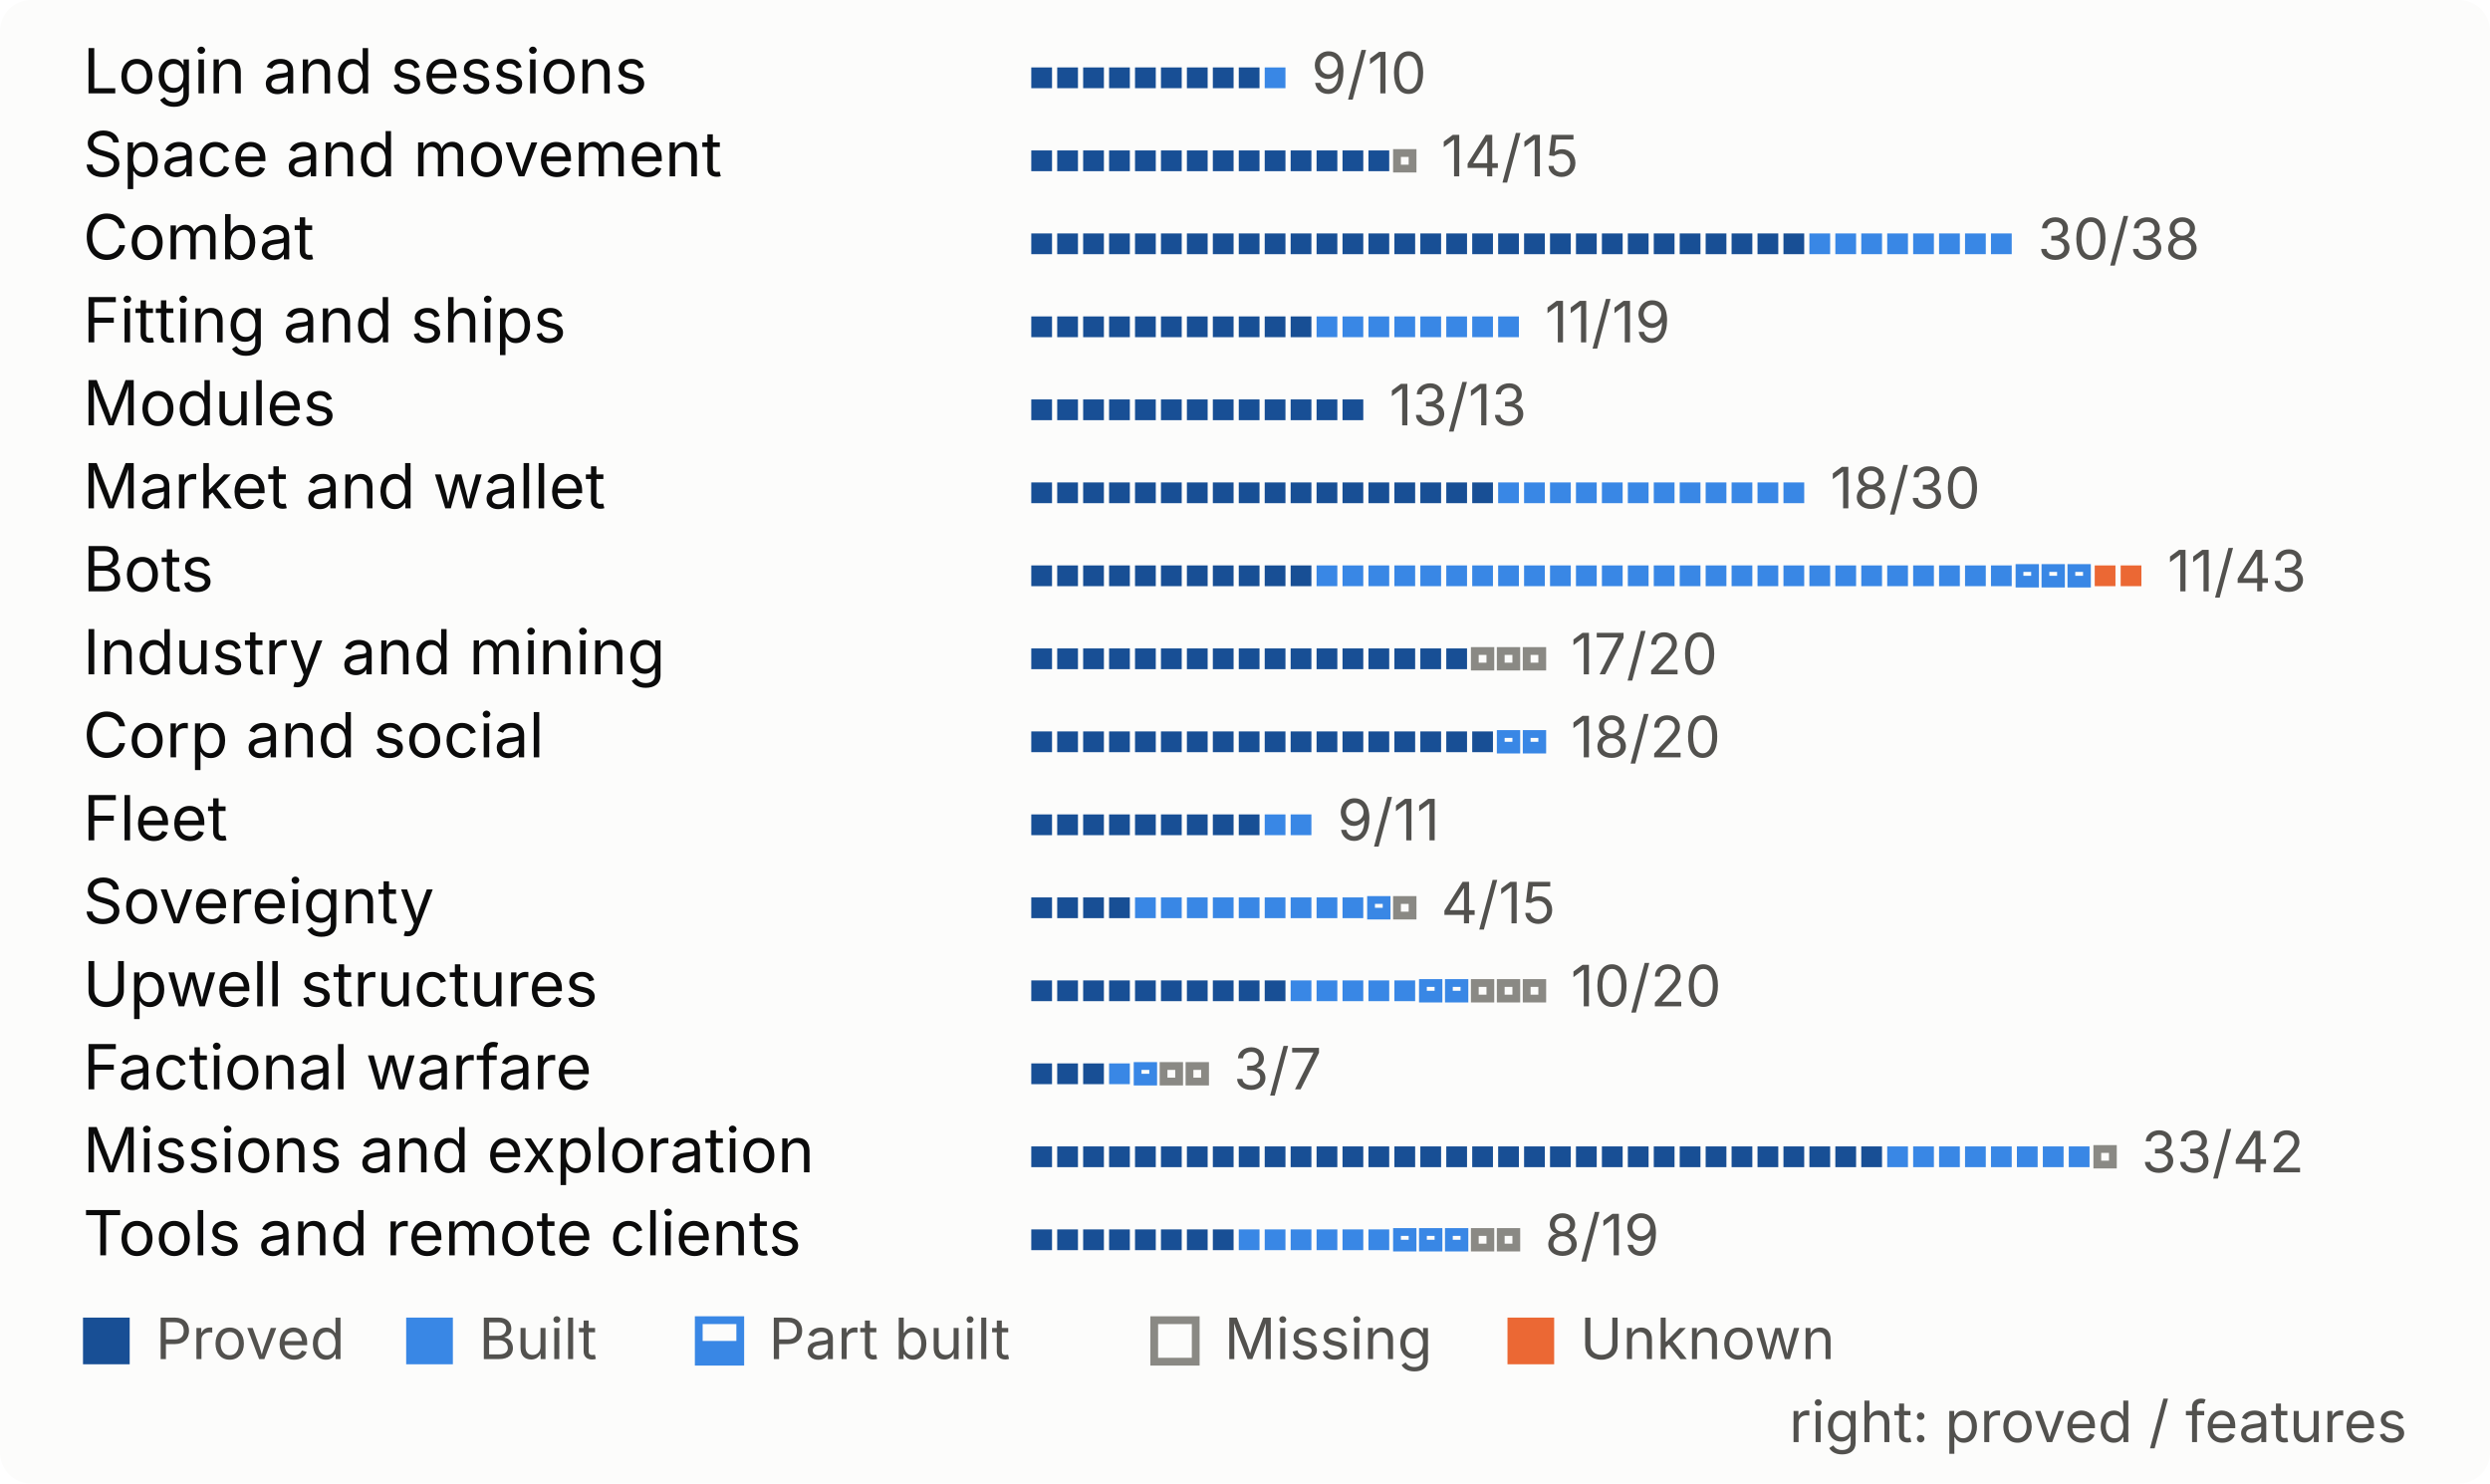
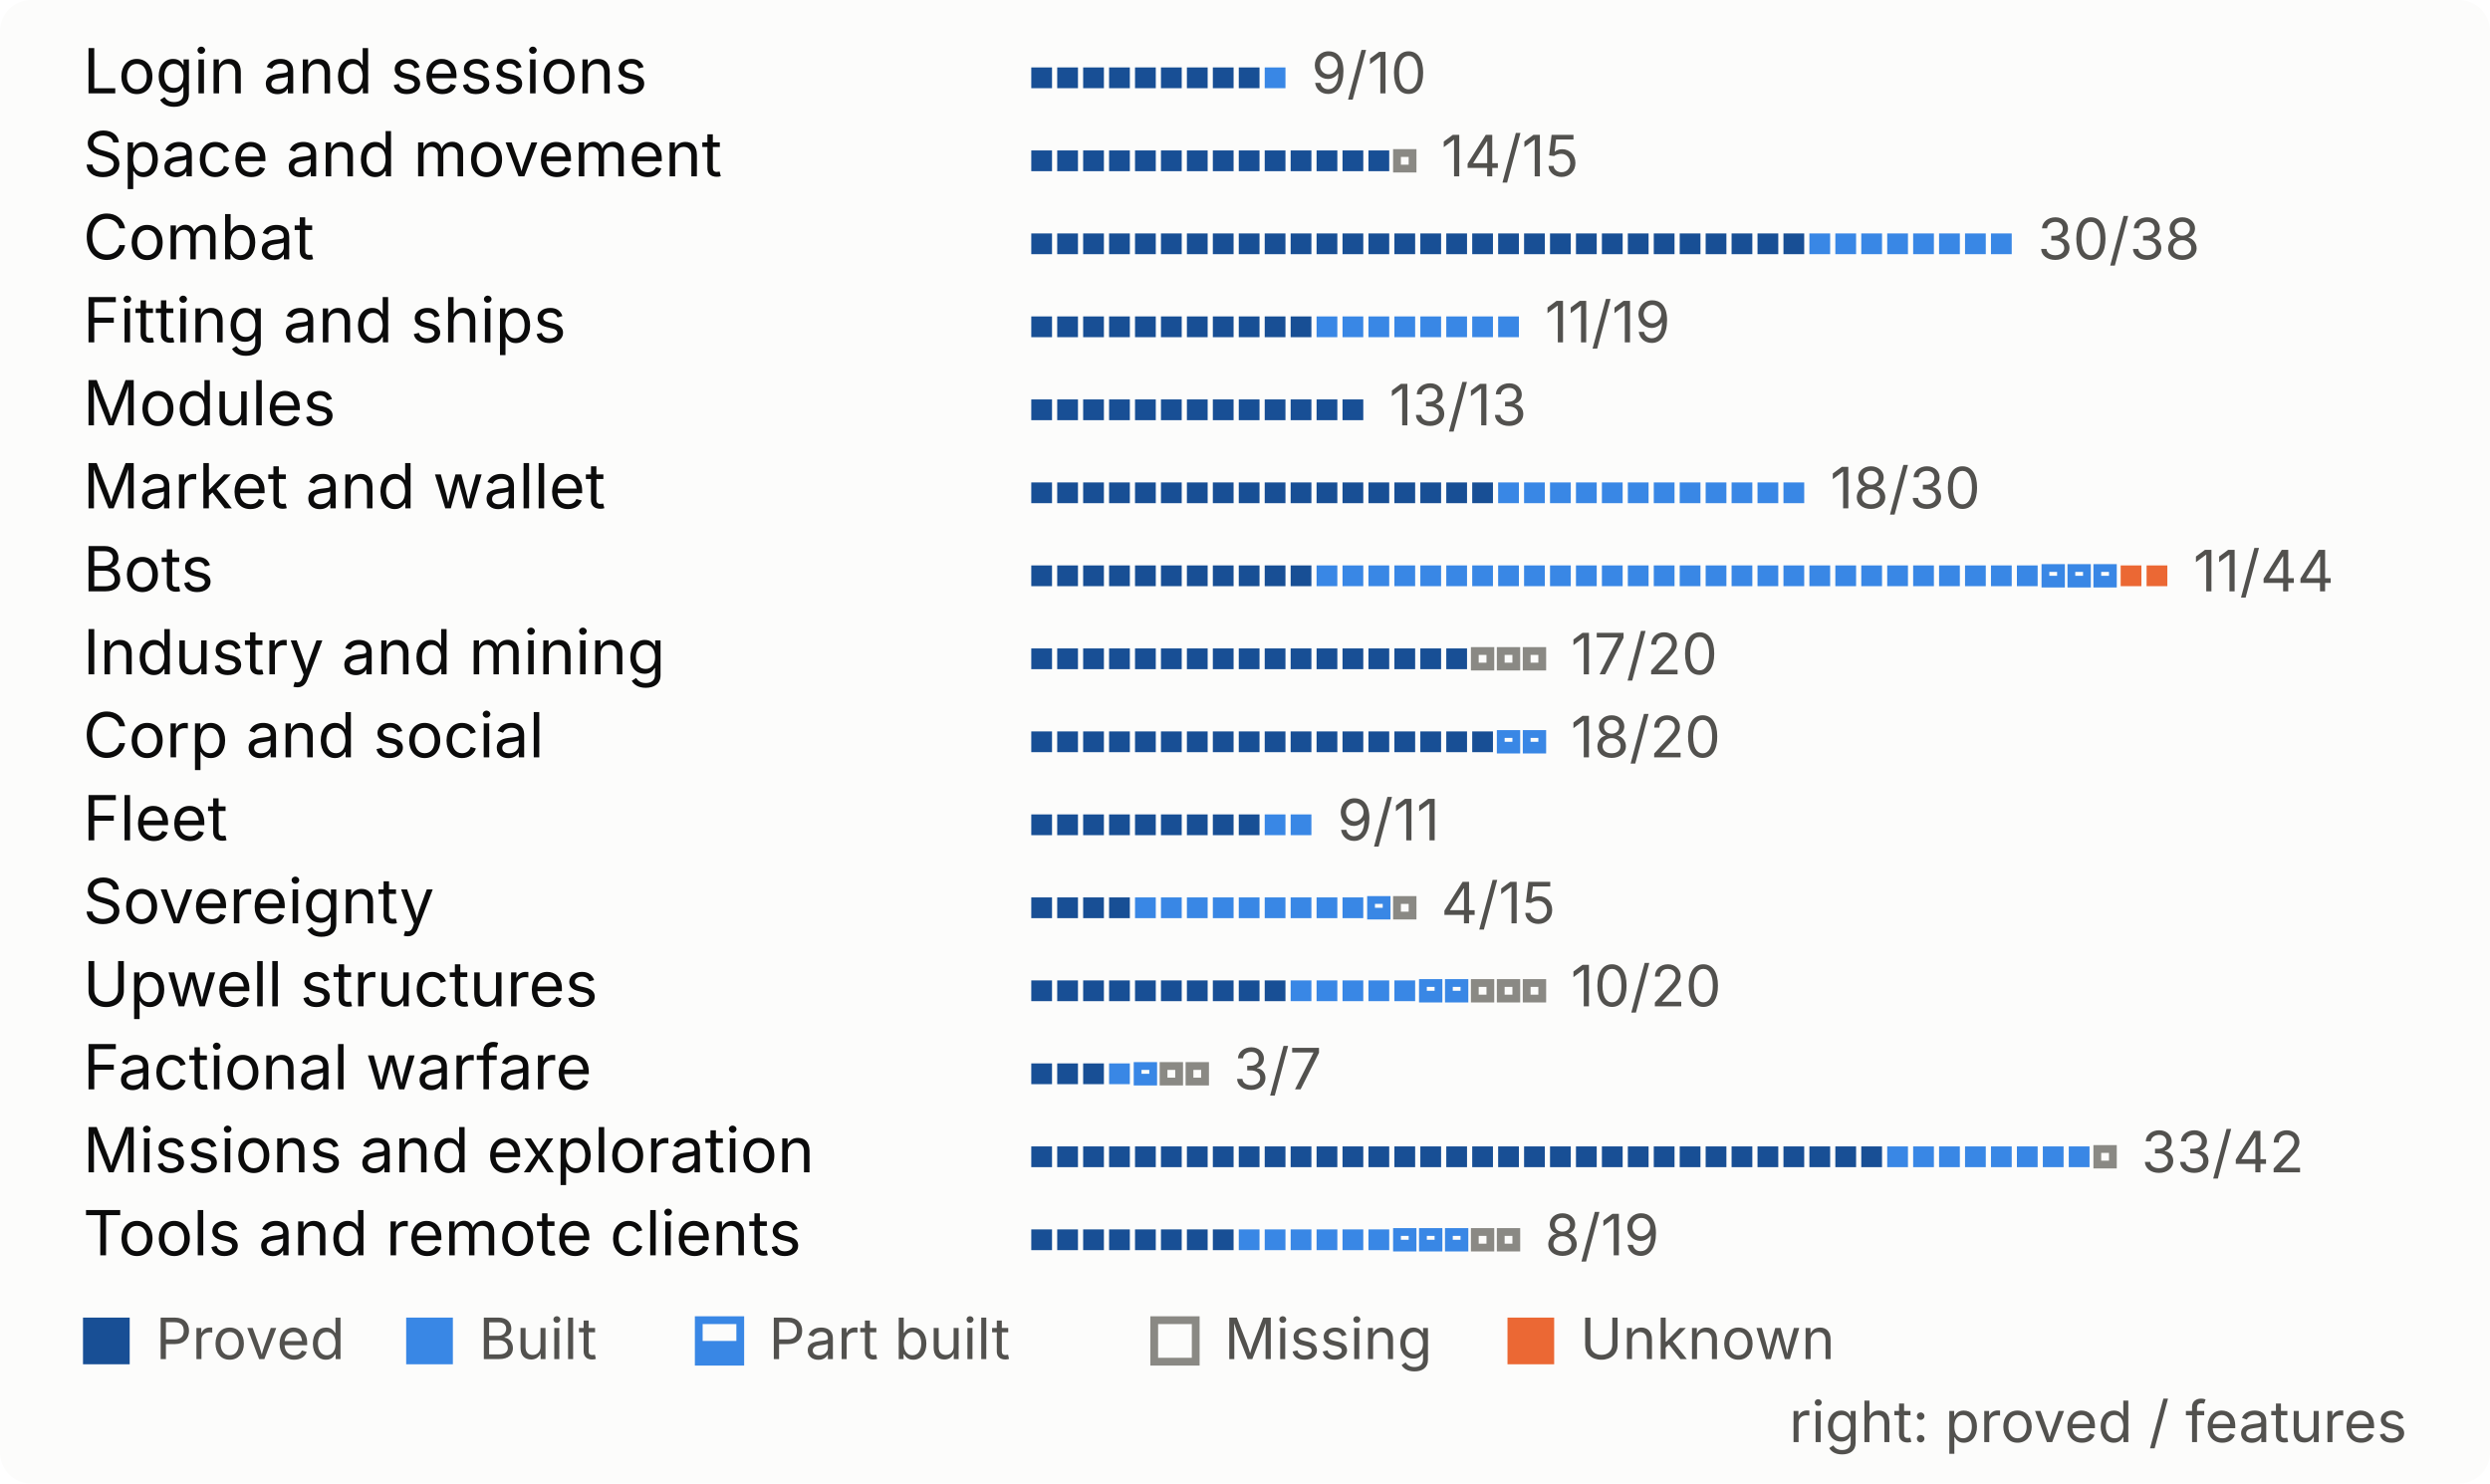
<svg xmlns="http://www.w3.org/2000/svg" width="480" height="286" viewBox="0 0 480 286" role="img" aria-label="Progress by system, one mark per feature">
  <style>
.bg{fill:#fcfcfb}.t{fill:#0b0b0b}.s{fill:#52514e}.rule{fill:#e1e0d9}
.proved{fill:#184f95}.built{fill:#3987e5}.unknown{fill:#eb6834}
.part-o{fill:none;stroke:#3987e5;stroke-width:1.5}.part-f{fill:#3987e5}
.missing{fill:none;stroke:#8a8984;stroke-width:1.5}
.pass{fill:#184f95}.fail{fill:#eb6834}.none{fill:none;stroke:#8a8984;stroke-width:1.5}
@media (prefers-color-scheme:dark){
.bg{fill:#1a1a19}.t{fill:#f0efec}.s{fill:#c3c2b7}.rule{fill:#383835}
.proved{fill:#86b6ef}.built{fill:#3987e5}.unknown{fill:#d95926}
.part-o{stroke:#3987e5}.part-f{fill:#3987e5}
.missing{stroke:#8d8c85}
.pass{fill:#86b6ef}.fail{fill:#d95926}.none{stroke:#8d8c85}
}
text{font-family:system-ui,-apple-system,"Segoe UI",sans-serif;font-size:12px}
.big{font-size:26px;font-weight:600}.b{font-weight:600}.xs{font-size:11px}
</style>
  <rect width="480" height="286" rx="6" class="bg" />
  <text x="16.0" y="18.0" class="t">Login and sessions</text>
  <rect x="198.8" y="13.0" width="4" height="4" class="proved" />
  <rect x="203.8" y="13.0" width="4" height="4" class="proved" />
  <rect x="208.8" y="13.0" width="4" height="4" class="proved" />
  <rect x="213.8" y="13.0" width="4" height="4" class="proved" />
  <rect x="218.8" y="13.0" width="4" height="4" class="proved" />
  <rect x="223.8" y="13.0" width="4" height="4" class="proved" />
  <rect x="228.8" y="13.0" width="4" height="4" class="proved" />
  <rect x="233.8" y="13.0" width="4" height="4" class="proved" />
  <rect x="238.8" y="13.0" width="4" height="4" class="proved" />
  <rect x="243.8" y="13.0" width="4" height="4" class="built" />
  <text x="252.8" y="18.0" class="s xs">9/10</text>
  <text x="16.0" y="34.0" class="t">Space and movement</text>
  <rect x="198.8" y="29.0" width="4" height="4" class="proved" />
  <rect x="203.8" y="29.0" width="4" height="4" class="proved" />
  <rect x="208.8" y="29.0" width="4" height="4" class="proved" />
  <rect x="213.8" y="29.0" width="4" height="4" class="proved" />
  <rect x="218.8" y="29.0" width="4" height="4" class="proved" />
  <rect x="223.8" y="29.0" width="4" height="4" class="proved" />
  <rect x="228.8" y="29.0" width="4" height="4" class="proved" />
  <rect x="233.8" y="29.0" width="4" height="4" class="proved" />
  <rect x="238.8" y="29.0" width="4" height="4" class="proved" />
  <rect x="243.8" y="29.0" width="4" height="4" class="proved" />
  <rect x="248.8" y="29.0" width="4" height="4" class="proved" />
  <rect x="253.8" y="29.0" width="4" height="4" class="proved" />
  <rect x="258.8" y="29.0" width="4" height="4" class="proved" />
  <rect x="263.8" y="29.0" width="4" height="4" class="proved" />
  <rect x="269.3" y="29.5" width="3" height="3" fill="none" class="missing" />
  <text x="277.8" y="34.0" class="s xs">14/15</text>
  <text x="16.0" y="50.0" class="t">Combat</text>
  <rect x="198.8" y="45.0" width="4" height="4" class="proved" />
  <rect x="203.8" y="45.0" width="4" height="4" class="proved" />
  <rect x="208.8" y="45.0" width="4" height="4" class="proved" />
  <rect x="213.8" y="45.0" width="4" height="4" class="proved" />
  <rect x="218.8" y="45.0" width="4" height="4" class="proved" />
  <rect x="223.8" y="45.0" width="4" height="4" class="proved" />
  <rect x="228.8" y="45.0" width="4" height="4" class="proved" />
  <rect x="233.8" y="45.0" width="4" height="4" class="proved" />
  <rect x="238.8" y="45.0" width="4" height="4" class="proved" />
  <rect x="243.8" y="45.0" width="4" height="4" class="proved" />
  <rect x="248.8" y="45.0" width="4" height="4" class="proved" />
  <rect x="253.8" y="45.0" width="4" height="4" class="proved" />
  <rect x="258.8" y="45.0" width="4" height="4" class="proved" />
  <rect x="263.8" y="45.0" width="4" height="4" class="proved" />
  <rect x="268.8" y="45.0" width="4" height="4" class="proved" />
  <rect x="273.8" y="45.0" width="4" height="4" class="proved" />
  <rect x="278.8" y="45.0" width="4" height="4" class="proved" />
  <rect x="283.8" y="45.0" width="4" height="4" class="proved" />
  <rect x="288.8" y="45.0" width="4" height="4" class="proved" />
  <rect x="293.8" y="45.0" width="4" height="4" class="proved" />
  <rect x="298.8" y="45.0" width="4" height="4" class="proved" />
  <rect x="303.8" y="45.0" width="4" height="4" class="proved" />
  <rect x="308.8" y="45.0" width="4" height="4" class="proved" />
  <rect x="313.8" y="45.0" width="4" height="4" class="proved" />
  <rect x="318.8" y="45.0" width="4" height="4" class="proved" />
  <rect x="323.8" y="45.0" width="4" height="4" class="proved" />
  <rect x="328.8" y="45.0" width="4" height="4" class="proved" />
  <rect x="333.8" y="45.0" width="4" height="4" class="proved" />
  <rect x="338.8" y="45.0" width="4" height="4" class="proved" />
  <rect x="343.8" y="45.0" width="4" height="4" class="proved" />
  <rect x="348.8" y="45.0" width="4" height="4" class="built" />
  <rect x="353.8" y="45.0" width="4" height="4" class="built" />
  <rect x="358.8" y="45.0" width="4" height="4" class="built" />
  <rect x="363.8" y="45.0" width="4" height="4" class="built" />
  <rect x="368.8" y="45.0" width="4" height="4" class="built" />
  <rect x="373.8" y="45.0" width="4" height="4" class="built" />
  <rect x="378.8" y="45.0" width="4" height="4" class="built" />
  <rect x="383.8" y="45.0" width="4" height="4" class="built" />
  <text x="392.8" y="50.0" class="s xs">30/38</text>
  <text x="16.0" y="66.0" class="t">Fitting and ships</text>
  <rect x="198.8" y="61.0" width="4" height="4" class="proved" />
  <rect x="203.8" y="61.0" width="4" height="4" class="proved" />
  <rect x="208.8" y="61.0" width="4" height="4" class="proved" />
  <rect x="213.8" y="61.0" width="4" height="4" class="proved" />
  <rect x="218.8" y="61.0" width="4" height="4" class="proved" />
  <rect x="223.8" y="61.0" width="4" height="4" class="proved" />
  <rect x="228.8" y="61.0" width="4" height="4" class="proved" />
  <rect x="233.8" y="61.0" width="4" height="4" class="proved" />
  <rect x="238.8" y="61.0" width="4" height="4" class="proved" />
  <rect x="243.8" y="61.0" width="4" height="4" class="proved" />
  <rect x="248.8" y="61.0" width="4" height="4" class="proved" />
  <rect x="253.8" y="61.0" width="4" height="4" class="built" />
  <rect x="258.8" y="61.0" width="4" height="4" class="built" />
  <rect x="263.8" y="61.0" width="4" height="4" class="built" />
  <rect x="268.8" y="61.0" width="4" height="4" class="built" />
  <rect x="273.8" y="61.0" width="4" height="4" class="built" />
  <rect x="278.8" y="61.0" width="4" height="4" class="built" />
  <rect x="283.8" y="61.0" width="4" height="4" class="built" />
  <rect x="288.8" y="61.0" width="4" height="4" class="built" />
  <text x="297.8" y="66.0" class="s xs">11/19</text>
  <text x="16.0" y="82.0" class="t">Modules</text>
  <rect x="198.8" y="77.0" width="4" height="4" class="proved" />
  <rect x="203.8" y="77.0" width="4" height="4" class="proved" />
  <rect x="208.8" y="77.0" width="4" height="4" class="proved" />
  <rect x="213.8" y="77.0" width="4" height="4" class="proved" />
  <rect x="218.8" y="77.0" width="4" height="4" class="proved" />
  <rect x="223.8" y="77.0" width="4" height="4" class="proved" />
  <rect x="228.8" y="77.0" width="4" height="4" class="proved" />
  <rect x="233.8" y="77.0" width="4" height="4" class="proved" />
  <rect x="238.8" y="77.0" width="4" height="4" class="proved" />
  <rect x="243.8" y="77.0" width="4" height="4" class="proved" />
  <rect x="248.8" y="77.0" width="4" height="4" class="proved" />
  <rect x="253.8" y="77.0" width="4" height="4" class="proved" />
  <rect x="258.8" y="77.0" width="4" height="4" class="proved" />
  <text x="267.8" y="82.0" class="s xs">13/13</text>
  <text x="16.0" y="98.0" class="t">Market and wallet</text>
  <rect x="198.8" y="93.0" width="4" height="4" class="proved" />
  <rect x="203.8" y="93.0" width="4" height="4" class="proved" />
  <rect x="208.8" y="93.0" width="4" height="4" class="proved" />
  <rect x="213.8" y="93.0" width="4" height="4" class="proved" />
  <rect x="218.8" y="93.0" width="4" height="4" class="proved" />
  <rect x="223.8" y="93.0" width="4" height="4" class="proved" />
  <rect x="228.8" y="93.0" width="4" height="4" class="proved" />
  <rect x="233.8" y="93.0" width="4" height="4" class="proved" />
  <rect x="238.8" y="93.0" width="4" height="4" class="proved" />
  <rect x="243.8" y="93.0" width="4" height="4" class="proved" />
  <rect x="248.8" y="93.0" width="4" height="4" class="proved" />
  <rect x="253.8" y="93.0" width="4" height="4" class="proved" />
  <rect x="258.8" y="93.0" width="4" height="4" class="proved" />
  <rect x="263.8" y="93.0" width="4" height="4" class="proved" />
  <rect x="268.8" y="93.0" width="4" height="4" class="proved" />
  <rect x="273.8" y="93.0" width="4" height="4" class="proved" />
  <rect x="278.8" y="93.0" width="4" height="4" class="proved" />
  <rect x="283.8" y="93.0" width="4" height="4" class="proved" />
  <rect x="288.8" y="93.0" width="4" height="4" class="built" />
  <rect x="293.8" y="93.0" width="4" height="4" class="built" />
  <rect x="298.8" y="93.0" width="4" height="4" class="built" />
  <rect x="303.8" y="93.0" width="4" height="4" class="built" />
  <rect x="308.8" y="93.0" width="4" height="4" class="built" />
  <rect x="313.8" y="93.0" width="4" height="4" class="built" />
  <rect x="318.8" y="93.0" width="4" height="4" class="built" />
  <rect x="323.8" y="93.0" width="4" height="4" class="built" />
  <rect x="328.8" y="93.0" width="4" height="4" class="built" />
  <rect x="333.8" y="93.0" width="4" height="4" class="built" />
  <rect x="338.8" y="93.0" width="4" height="4" class="built" />
  <rect x="343.8" y="93.0" width="4" height="4" class="built" />
  <text x="352.8" y="98.0" class="s xs">18/30</text>
  <text x="16.0" y="114.0" class="t">Bots</text>
  <rect x="198.8" y="109.0" width="4" height="4" class="proved" />
  <rect x="203.8" y="109.0" width="4" height="4" class="proved" />
  <rect x="208.8" y="109.0" width="4" height="4" class="proved" />
  <rect x="213.8" y="109.0" width="4" height="4" class="proved" />
  <rect x="218.8" y="109.0" width="4" height="4" class="proved" />
  <rect x="223.8" y="109.0" width="4" height="4" class="proved" />
  <rect x="228.8" y="109.0" width="4" height="4" class="proved" />
  <rect x="233.8" y="109.0" width="4" height="4" class="proved" />
  <rect x="238.8" y="109.0" width="4" height="4" class="proved" />
  <rect x="243.8" y="109.0" width="4" height="4" class="proved" />
  <rect x="248.8" y="109.0" width="4" height="4" class="proved" />
  <rect x="253.8" y="109.0" width="4" height="4" class="built" />
  <rect x="258.8" y="109.0" width="4" height="4" class="built" />
  <rect x="263.8" y="109.0" width="4" height="4" class="built" />
  <rect x="268.8" y="109.0" width="4" height="4" class="built" />
  <rect x="273.8" y="109.0" width="4" height="4" class="built" />
  <rect x="278.8" y="109.0" width="4" height="4" class="built" />
  <rect x="283.8" y="109.0" width="4" height="4" class="built" />
  <rect x="288.8" y="109.0" width="4" height="4" class="built" />
  <rect x="293.8" y="109.0" width="4" height="4" class="built" />
  <rect x="298.8" y="109.0" width="4" height="4" class="built" />
  <rect x="303.8" y="109.0" width="4" height="4" class="built" />
  <rect x="308.8" y="109.0" width="4" height="4" class="built" />
  <rect x="313.8" y="109.0" width="4" height="4" class="built" />
  <rect x="318.8" y="109.0" width="4" height="4" class="built" />
  <rect x="323.8" y="109.0" width="4" height="4" class="built" />
  <rect x="328.8" y="109.0" width="4" height="4" class="built" />
  <rect x="333.8" y="109.0" width="4" height="4" class="built" />
  <rect x="338.8" y="109.0" width="4" height="4" class="built" />
  <rect x="343.8" y="109.0" width="4" height="4" class="built" />
  <rect x="348.8" y="109.0" width="4" height="4" class="built" />
  <rect x="353.8" y="109.0" width="4" height="4" class="built" />
  <rect x="358.8" y="109.0" width="4" height="4" class="built" />
  <rect x="363.8" y="109.0" width="4" height="4" class="built" />
  <rect x="368.8" y="109.0" width="4" height="4" class="built" />
  <rect x="373.8" y="109.0" width="4" height="4" class="built" />
  <rect x="378.8" y="109.0" width="4" height="4" class="built" />
  <rect x="383.8" y="109.0" width="4" height="4" class="built" />
-   <rect x="389.3" y="109.5" width="3" height="3" fill="none" class="part-o" />
-   <rect x="388.8" y="111.0" width="4" height="2.0" class="part-f" />
+   <rect x="388.8" y="109.0" width="4" height="4" class="built" />
  <rect x="394.3" y="109.5" width="3" height="3" fill="none" class="part-o" />
  <rect x="393.8" y="111.0" width="4" height="2.0" class="part-f" />
  <rect x="399.3" y="109.5" width="3" height="3" fill="none" class="part-o" />
  <rect x="398.8" y="111.0" width="4" height="2.0" class="part-f" />
-   <rect x="403.8" y="109.0" width="4" height="4" class="unknown" />
+   <rect x="404.3" y="109.5" width="3" height="3" fill="none" class="part-o" />
+   <rect x="403.8" y="111.0" width="4" height="2.0" class="part-f" />
  <rect x="408.8" y="109.0" width="4" height="4" class="unknown" />
-   <text x="417.8" y="114.0" class="s xs">11/43</text>
+   <rect x="413.8" y="109.0" width="4" height="4" class="unknown" />
+   <text x="422.8" y="114.0" class="s xs">11/44</text>
  <text x="16.0" y="130.0" class="t">Industry and mining</text>
  <rect x="198.8" y="125.0" width="4" height="4" class="proved" />
  <rect x="203.8" y="125.0" width="4" height="4" class="proved" />
  <rect x="208.8" y="125.0" width="4" height="4" class="proved" />
  <rect x="213.8" y="125.0" width="4" height="4" class="proved" />
  <rect x="218.8" y="125.0" width="4" height="4" class="proved" />
  <rect x="223.8" y="125.0" width="4" height="4" class="proved" />
  <rect x="228.8" y="125.0" width="4" height="4" class="proved" />
  <rect x="233.8" y="125.0" width="4" height="4" class="proved" />
  <rect x="238.8" y="125.0" width="4" height="4" class="proved" />
  <rect x="243.8" y="125.0" width="4" height="4" class="proved" />
  <rect x="248.8" y="125.0" width="4" height="4" class="proved" />
  <rect x="253.8" y="125.0" width="4" height="4" class="proved" />
  <rect x="258.8" y="125.0" width="4" height="4" class="proved" />
  <rect x="263.8" y="125.0" width="4" height="4" class="proved" />
  <rect x="268.8" y="125.0" width="4" height="4" class="proved" />
  <rect x="273.8" y="125.0" width="4" height="4" class="proved" />
  <rect x="278.8" y="125.0" width="4" height="4" class="proved" />
  <rect x="284.3" y="125.5" width="3" height="3" fill="none" class="missing" />
  <rect x="289.3" y="125.5" width="3" height="3" fill="none" class="missing" />
  <rect x="294.3" y="125.5" width="3" height="3" fill="none" class="missing" />
  <text x="302.8" y="130.0" class="s xs">17/20</text>
  <text x="16.0" y="146.0" class="t">Corp and social</text>
  <rect x="198.8" y="141.0" width="4" height="4" class="proved" />
  <rect x="203.8" y="141.0" width="4" height="4" class="proved" />
  <rect x="208.8" y="141.0" width="4" height="4" class="proved" />
  <rect x="213.8" y="141.0" width="4" height="4" class="proved" />
  <rect x="218.8" y="141.0" width="4" height="4" class="proved" />
  <rect x="223.8" y="141.0" width="4" height="4" class="proved" />
  <rect x="228.8" y="141.0" width="4" height="4" class="proved" />
  <rect x="233.8" y="141.0" width="4" height="4" class="proved" />
  <rect x="238.8" y="141.0" width="4" height="4" class="proved" />
  <rect x="243.8" y="141.0" width="4" height="4" class="proved" />
  <rect x="248.8" y="141.0" width="4" height="4" class="proved" />
  <rect x="253.8" y="141.0" width="4" height="4" class="proved" />
  <rect x="258.8" y="141.0" width="4" height="4" class="proved" />
  <rect x="263.8" y="141.0" width="4" height="4" class="proved" />
  <rect x="268.8" y="141.0" width="4" height="4" class="proved" />
  <rect x="273.8" y="141.0" width="4" height="4" class="proved" />
  <rect x="278.8" y="141.0" width="4" height="4" class="proved" />
  <rect x="283.8" y="141.0" width="4" height="4" class="proved" />
  <rect x="289.3" y="141.5" width="3" height="3" fill="none" class="part-o" />
  <rect x="288.8" y="143.0" width="4" height="2.0" class="part-f" />
  <rect x="294.3" y="141.5" width="3" height="3" fill="none" class="part-o" />
  <rect x="293.8" y="143.0" width="4" height="2.0" class="part-f" />
  <text x="302.8" y="146.0" class="s xs">18/20</text>
  <text x="16.0" y="162.0" class="t">Fleet</text>
  <rect x="198.8" y="157.0" width="4" height="4" class="proved" />
  <rect x="203.8" y="157.0" width="4" height="4" class="proved" />
  <rect x="208.8" y="157.0" width="4" height="4" class="proved" />
  <rect x="213.8" y="157.0" width="4" height="4" class="proved" />
  <rect x="218.8" y="157.0" width="4" height="4" class="proved" />
  <rect x="223.8" y="157.0" width="4" height="4" class="proved" />
  <rect x="228.8" y="157.0" width="4" height="4" class="proved" />
  <rect x="233.8" y="157.0" width="4" height="4" class="proved" />
  <rect x="238.8" y="157.0" width="4" height="4" class="proved" />
  <rect x="243.8" y="157.0" width="4" height="4" class="built" />
  <rect x="248.8" y="157.0" width="4" height="4" class="built" />
  <text x="257.8" y="162.0" class="s xs">9/11</text>
  <text x="16.0" y="178.0" class="t">Sovereignty</text>
  <rect x="198.8" y="173.0" width="4" height="4" class="proved" />
  <rect x="203.8" y="173.0" width="4" height="4" class="proved" />
  <rect x="208.8" y="173.0" width="4" height="4" class="proved" />
  <rect x="213.8" y="173.0" width="4" height="4" class="proved" />
  <rect x="218.8" y="173.0" width="4" height="4" class="built" />
  <rect x="223.8" y="173.0" width="4" height="4" class="built" />
  <rect x="228.8" y="173.0" width="4" height="4" class="built" />
  <rect x="233.8" y="173.0" width="4" height="4" class="built" />
  <rect x="238.8" y="173.0" width="4" height="4" class="built" />
  <rect x="243.8" y="173.0" width="4" height="4" class="built" />
  <rect x="248.8" y="173.0" width="4" height="4" class="built" />
  <rect x="253.8" y="173.0" width="4" height="4" class="built" />
  <rect x="258.8" y="173.0" width="4" height="4" class="built" />
  <rect x="264.3" y="173.5" width="3" height="3" fill="none" class="part-o" />
  <rect x="263.8" y="175.0" width="4" height="2.0" class="part-f" />
  <rect x="269.3" y="173.5" width="3" height="3" fill="none" class="missing" />
  <text x="277.8" y="178.0" class="s xs">4/15</text>
  <text x="16.0" y="194.0" class="t">Upwell structures</text>
  <rect x="198.8" y="189.0" width="4" height="4" class="proved" />
  <rect x="203.8" y="189.0" width="4" height="4" class="proved" />
  <rect x="208.8" y="189.0" width="4" height="4" class="proved" />
  <rect x="213.8" y="189.0" width="4" height="4" class="proved" />
  <rect x="218.8" y="189.0" width="4" height="4" class="proved" />
  <rect x="223.8" y="189.0" width="4" height="4" class="proved" />
  <rect x="228.8" y="189.0" width="4" height="4" class="proved" />
  <rect x="233.8" y="189.0" width="4" height="4" class="proved" />
  <rect x="238.8" y="189.0" width="4" height="4" class="proved" />
  <rect x="243.8" y="189.0" width="4" height="4" class="proved" />
  <rect x="248.8" y="189.0" width="4" height="4" class="built" />
  <rect x="253.8" y="189.0" width="4" height="4" class="built" />
  <rect x="258.8" y="189.0" width="4" height="4" class="built" />
  <rect x="263.8" y="189.0" width="4" height="4" class="built" />
  <rect x="268.8" y="189.0" width="4" height="4" class="built" />
  <rect x="274.3" y="189.5" width="3" height="3" fill="none" class="part-o" />
  <rect x="273.8" y="191.0" width="4" height="2.0" class="part-f" />
  <rect x="279.3" y="189.5" width="3" height="3" fill="none" class="part-o" />
  <rect x="278.8" y="191.0" width="4" height="2.0" class="part-f" />
  <rect x="284.3" y="189.5" width="3" height="3" fill="none" class="missing" />
  <rect x="289.3" y="189.5" width="3" height="3" fill="none" class="missing" />
  <rect x="294.3" y="189.5" width="3" height="3" fill="none" class="missing" />
  <text x="302.8" y="194.0" class="s xs">10/20</text>
  <text x="16.0" y="210.0" class="t">Factional warfare</text>
  <rect x="198.8" y="205.0" width="4" height="4" class="proved" />
  <rect x="203.8" y="205.0" width="4" height="4" class="proved" />
  <rect x="208.8" y="205.0" width="4" height="4" class="proved" />
  <rect x="213.8" y="205.0" width="4" height="4" class="built" />
  <rect x="219.3" y="205.5" width="3" height="3" fill="none" class="part-o" />
  <rect x="218.8" y="207.0" width="4" height="2.0" class="part-f" />
  <rect x="224.3" y="205.5" width="3" height="3" fill="none" class="missing" />
  <rect x="229.3" y="205.5" width="3" height="3" fill="none" class="missing" />
  <text x="237.8" y="210.0" class="s xs">3/7</text>
  <text x="16.0" y="226.0" class="t">Missions and exploration</text>
  <rect x="198.8" y="221.0" width="4" height="4" class="proved" />
  <rect x="203.8" y="221.0" width="4" height="4" class="proved" />
  <rect x="208.8" y="221.0" width="4" height="4" class="proved" />
  <rect x="213.8" y="221.0" width="4" height="4" class="proved" />
  <rect x="218.8" y="221.0" width="4" height="4" class="proved" />
  <rect x="223.8" y="221.0" width="4" height="4" class="proved" />
  <rect x="228.8" y="221.0" width="4" height="4" class="proved" />
  <rect x="233.8" y="221.0" width="4" height="4" class="proved" />
  <rect x="238.8" y="221.0" width="4" height="4" class="proved" />
  <rect x="243.8" y="221.0" width="4" height="4" class="proved" />
  <rect x="248.8" y="221.0" width="4" height="4" class="proved" />
  <rect x="253.8" y="221.0" width="4" height="4" class="proved" />
  <rect x="258.8" y="221.0" width="4" height="4" class="proved" />
  <rect x="263.8" y="221.0" width="4" height="4" class="proved" />
  <rect x="268.8" y="221.0" width="4" height="4" class="proved" />
  <rect x="273.8" y="221.0" width="4" height="4" class="proved" />
  <rect x="278.8" y="221.0" width="4" height="4" class="proved" />
  <rect x="283.8" y="221.0" width="4" height="4" class="proved" />
  <rect x="288.8" y="221.0" width="4" height="4" class="proved" />
  <rect x="293.8" y="221.0" width="4" height="4" class="proved" />
  <rect x="298.8" y="221.0" width="4" height="4" class="proved" />
  <rect x="303.8" y="221.0" width="4" height="4" class="proved" />
  <rect x="308.8" y="221.0" width="4" height="4" class="proved" />
  <rect x="313.8" y="221.0" width="4" height="4" class="proved" />
  <rect x="318.8" y="221.0" width="4" height="4" class="proved" />
  <rect x="323.8" y="221.0" width="4" height="4" class="proved" />
  <rect x="328.8" y="221.0" width="4" height="4" class="proved" />
  <rect x="333.8" y="221.0" width="4" height="4" class="proved" />
  <rect x="338.8" y="221.0" width="4" height="4" class="proved" />
  <rect x="343.8" y="221.0" width="4" height="4" class="proved" />
  <rect x="348.8" y="221.0" width="4" height="4" class="proved" />
  <rect x="353.8" y="221.0" width="4" height="4" class="proved" />
  <rect x="358.8" y="221.0" width="4" height="4" class="proved" />
  <rect x="363.8" y="221.0" width="4" height="4" class="built" />
  <rect x="368.8" y="221.0" width="4" height="4" class="built" />
  <rect x="373.8" y="221.0" width="4" height="4" class="built" />
  <rect x="378.8" y="221.0" width="4" height="4" class="built" />
  <rect x="383.8" y="221.0" width="4" height="4" class="built" />
  <rect x="388.8" y="221.0" width="4" height="4" class="built" />
  <rect x="393.8" y="221.0" width="4" height="4" class="built" />
  <rect x="398.8" y="221.0" width="4" height="4" class="built" />
  <rect x="404.3" y="221.5" width="3" height="3" fill="none" class="missing" />
  <text x="412.8" y="226.0" class="s xs">33/42</text>
  <text x="16.0" y="242.0" class="t">Tools and remote clients</text>
  <rect x="198.8" y="237.0" width="4" height="4" class="proved" />
  <rect x="203.8" y="237.0" width="4" height="4" class="proved" />
  <rect x="208.8" y="237.0" width="4" height="4" class="proved" />
  <rect x="213.8" y="237.0" width="4" height="4" class="proved" />
  <rect x="218.8" y="237.0" width="4" height="4" class="proved" />
  <rect x="223.8" y="237.0" width="4" height="4" class="proved" />
  <rect x="228.8" y="237.0" width="4" height="4" class="proved" />
  <rect x="233.8" y="237.0" width="4" height="4" class="proved" />
  <rect x="238.8" y="237.0" width="4" height="4" class="built" />
  <rect x="243.8" y="237.0" width="4" height="4" class="built" />
  <rect x="248.8" y="237.0" width="4" height="4" class="built" />
  <rect x="253.8" y="237.0" width="4" height="4" class="built" />
  <rect x="258.8" y="237.0" width="4" height="4" class="built" />
  <rect x="263.8" y="237.0" width="4" height="4" class="built" />
  <rect x="269.3" y="237.5" width="3" height="3" fill="none" class="part-o" />
  <rect x="268.8" y="239.0" width="4" height="2.0" class="part-f" />
  <rect x="274.3" y="237.5" width="3" height="3" fill="none" class="part-o" />
  <rect x="273.8" y="239.0" width="4" height="2.0" class="part-f" />
  <rect x="279.3" y="237.5" width="3" height="3" fill="none" class="part-o" />
  <rect x="278.8" y="239.0" width="4" height="2.0" class="part-f" />
  <rect x="284.3" y="237.5" width="3" height="3" fill="none" class="missing" />
  <rect x="289.3" y="237.5" width="3" height="3" fill="none" class="missing" />
  <text x="297.8" y="242.0" class="s xs">8/19</text>
  <rect x="16.0" y="254.0" width="9" height="9" class="proved" />
  <text x="30.0" y="262.0" class="s xs">Proved</text>
  <rect x="78.3" y="254.0" width="9" height="9" class="built" />
  <text x="92.3" y="262.0" class="s xs">Built</text>
  <rect x="134.7" y="254.5" width="8" height="8" fill="none" class="part-o" />
  <rect x="134.2" y="258.5" width="9" height="4.5" class="part-f" />
  <text x="148.2" y="262.0" class="s xs">Part built</text>
  <rect x="222.5" y="254.5" width="8" height="8" fill="none" class="missing" />
  <text x="236.0" y="262.0" class="s xs">Missing</text>
  <rect x="290.6" y="254.0" width="9" height="9" class="unknown" />
  <text x="304.6" y="262.0" class="s xs">Unknown</text>
  <text x="464.0" y="278.0" class="s xs" text-anchor="end">right: proved / features</text>
</svg>
